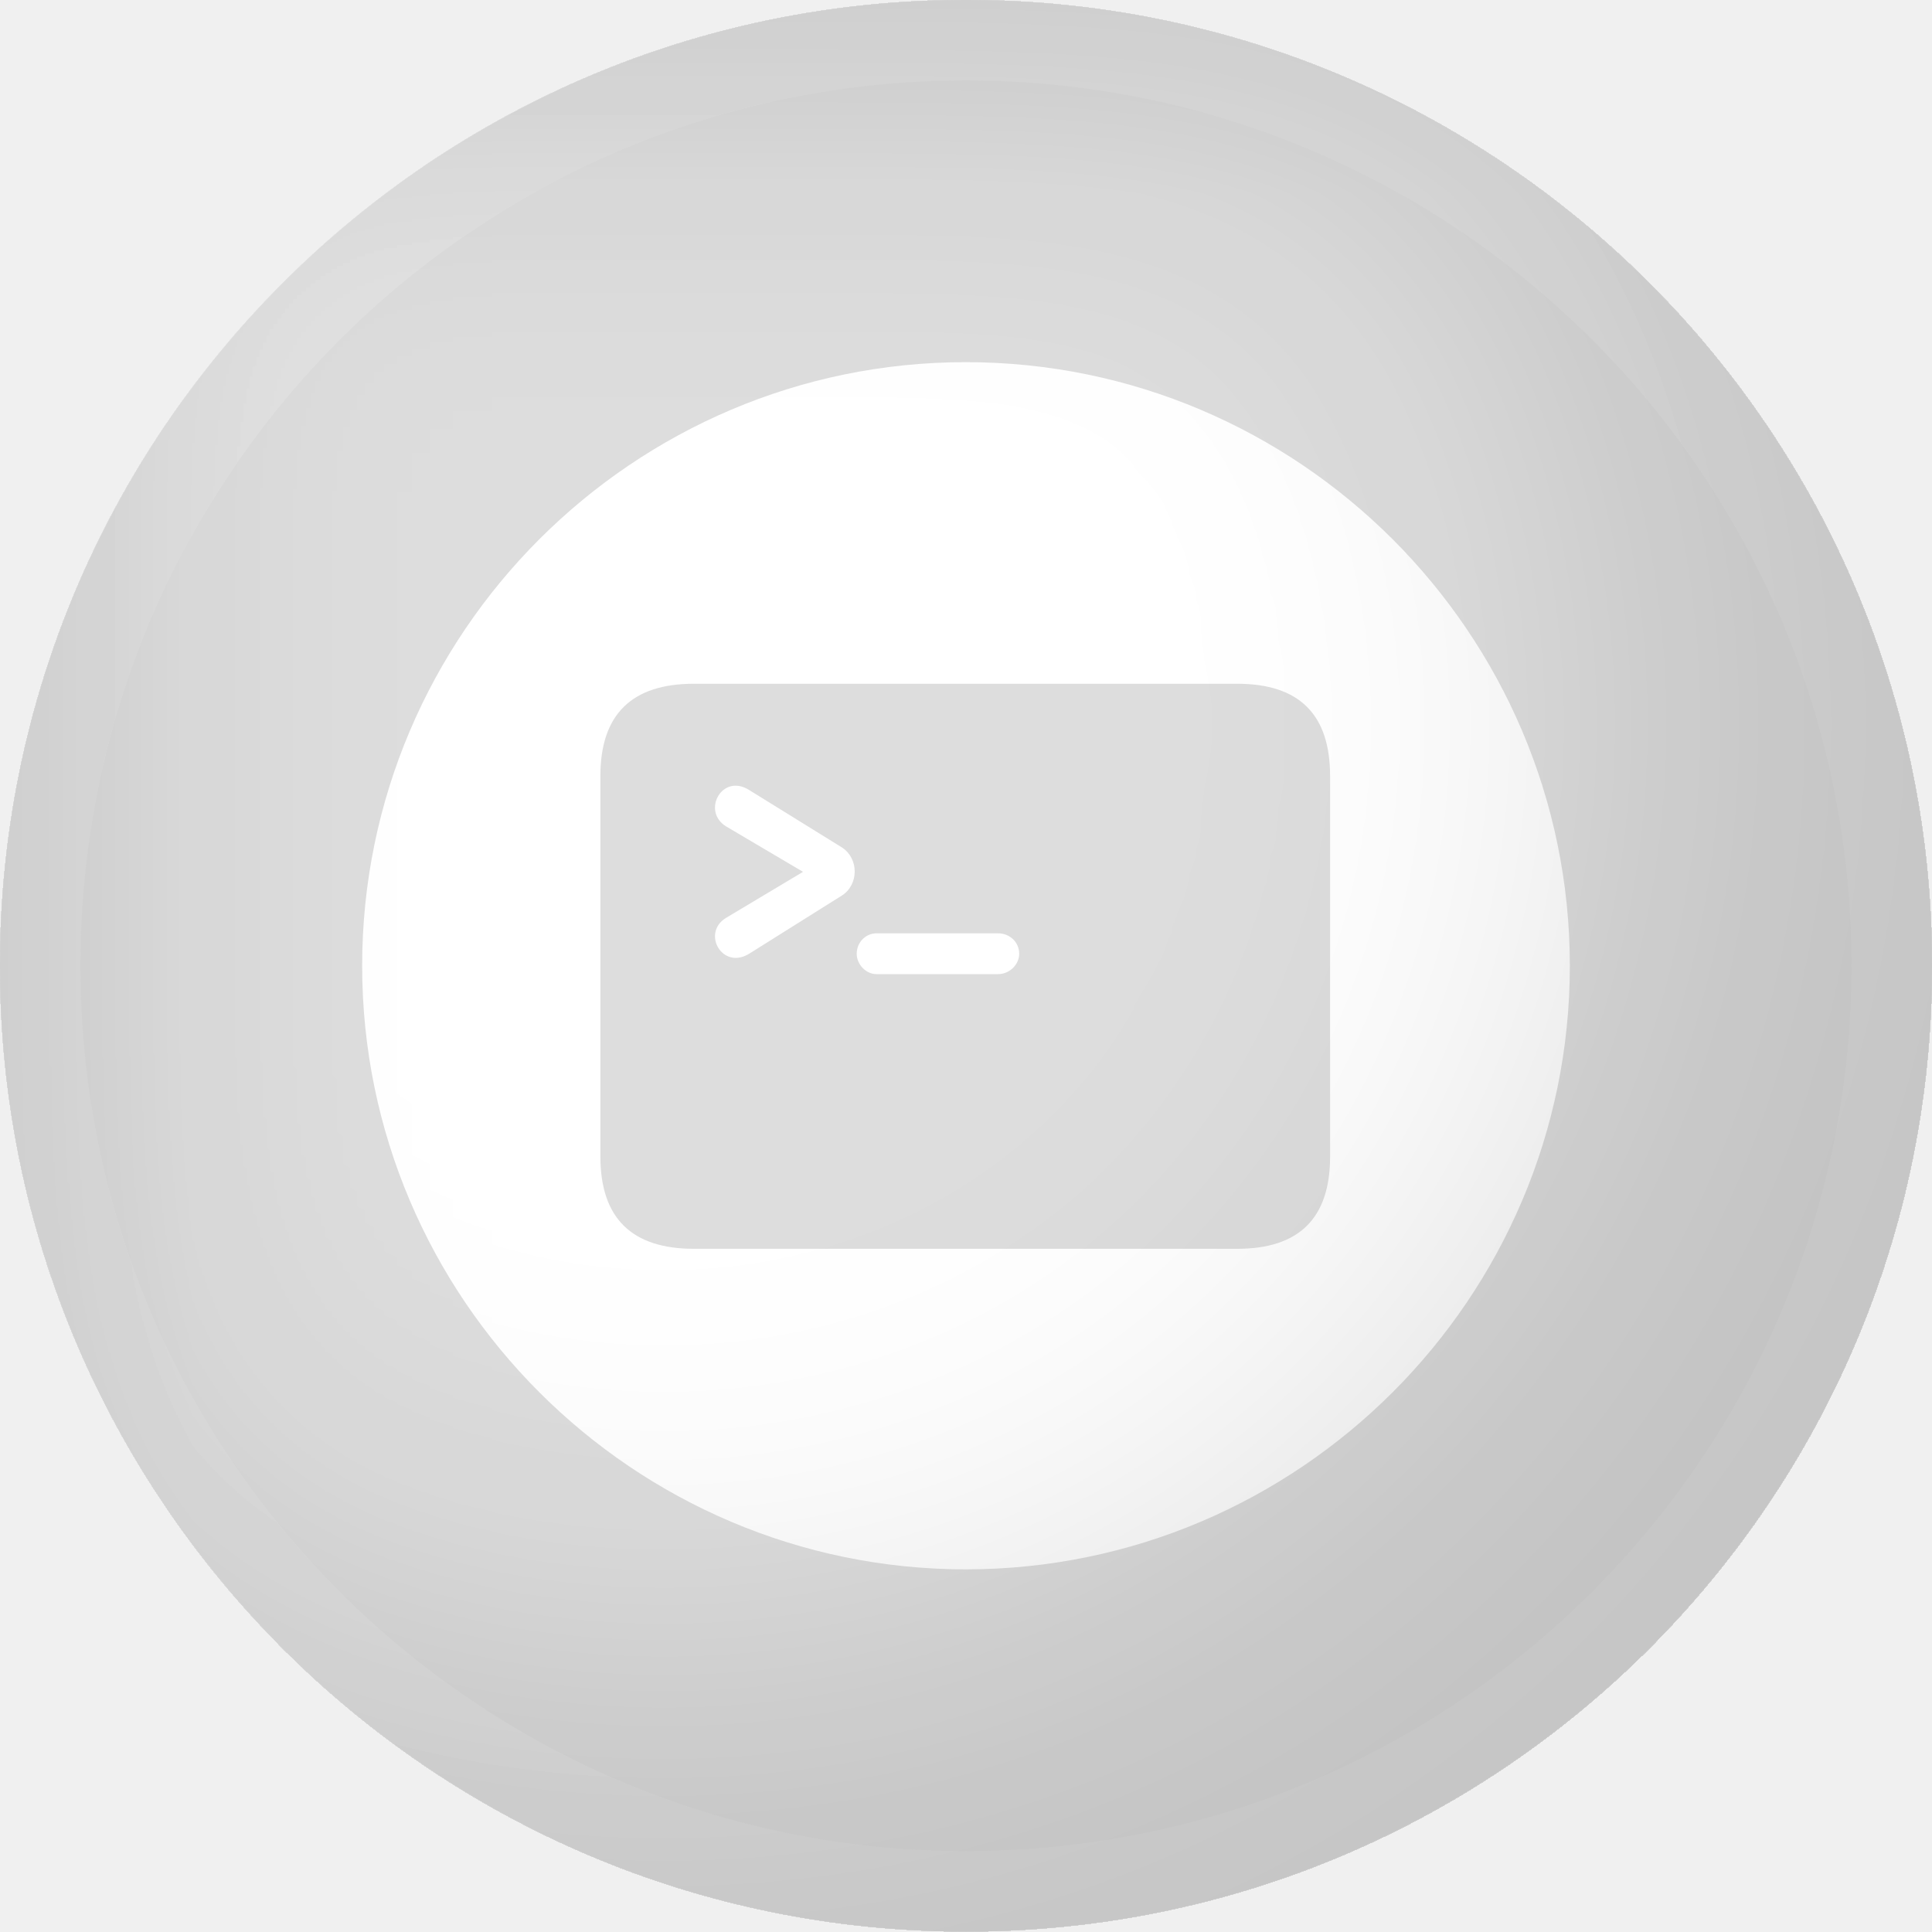
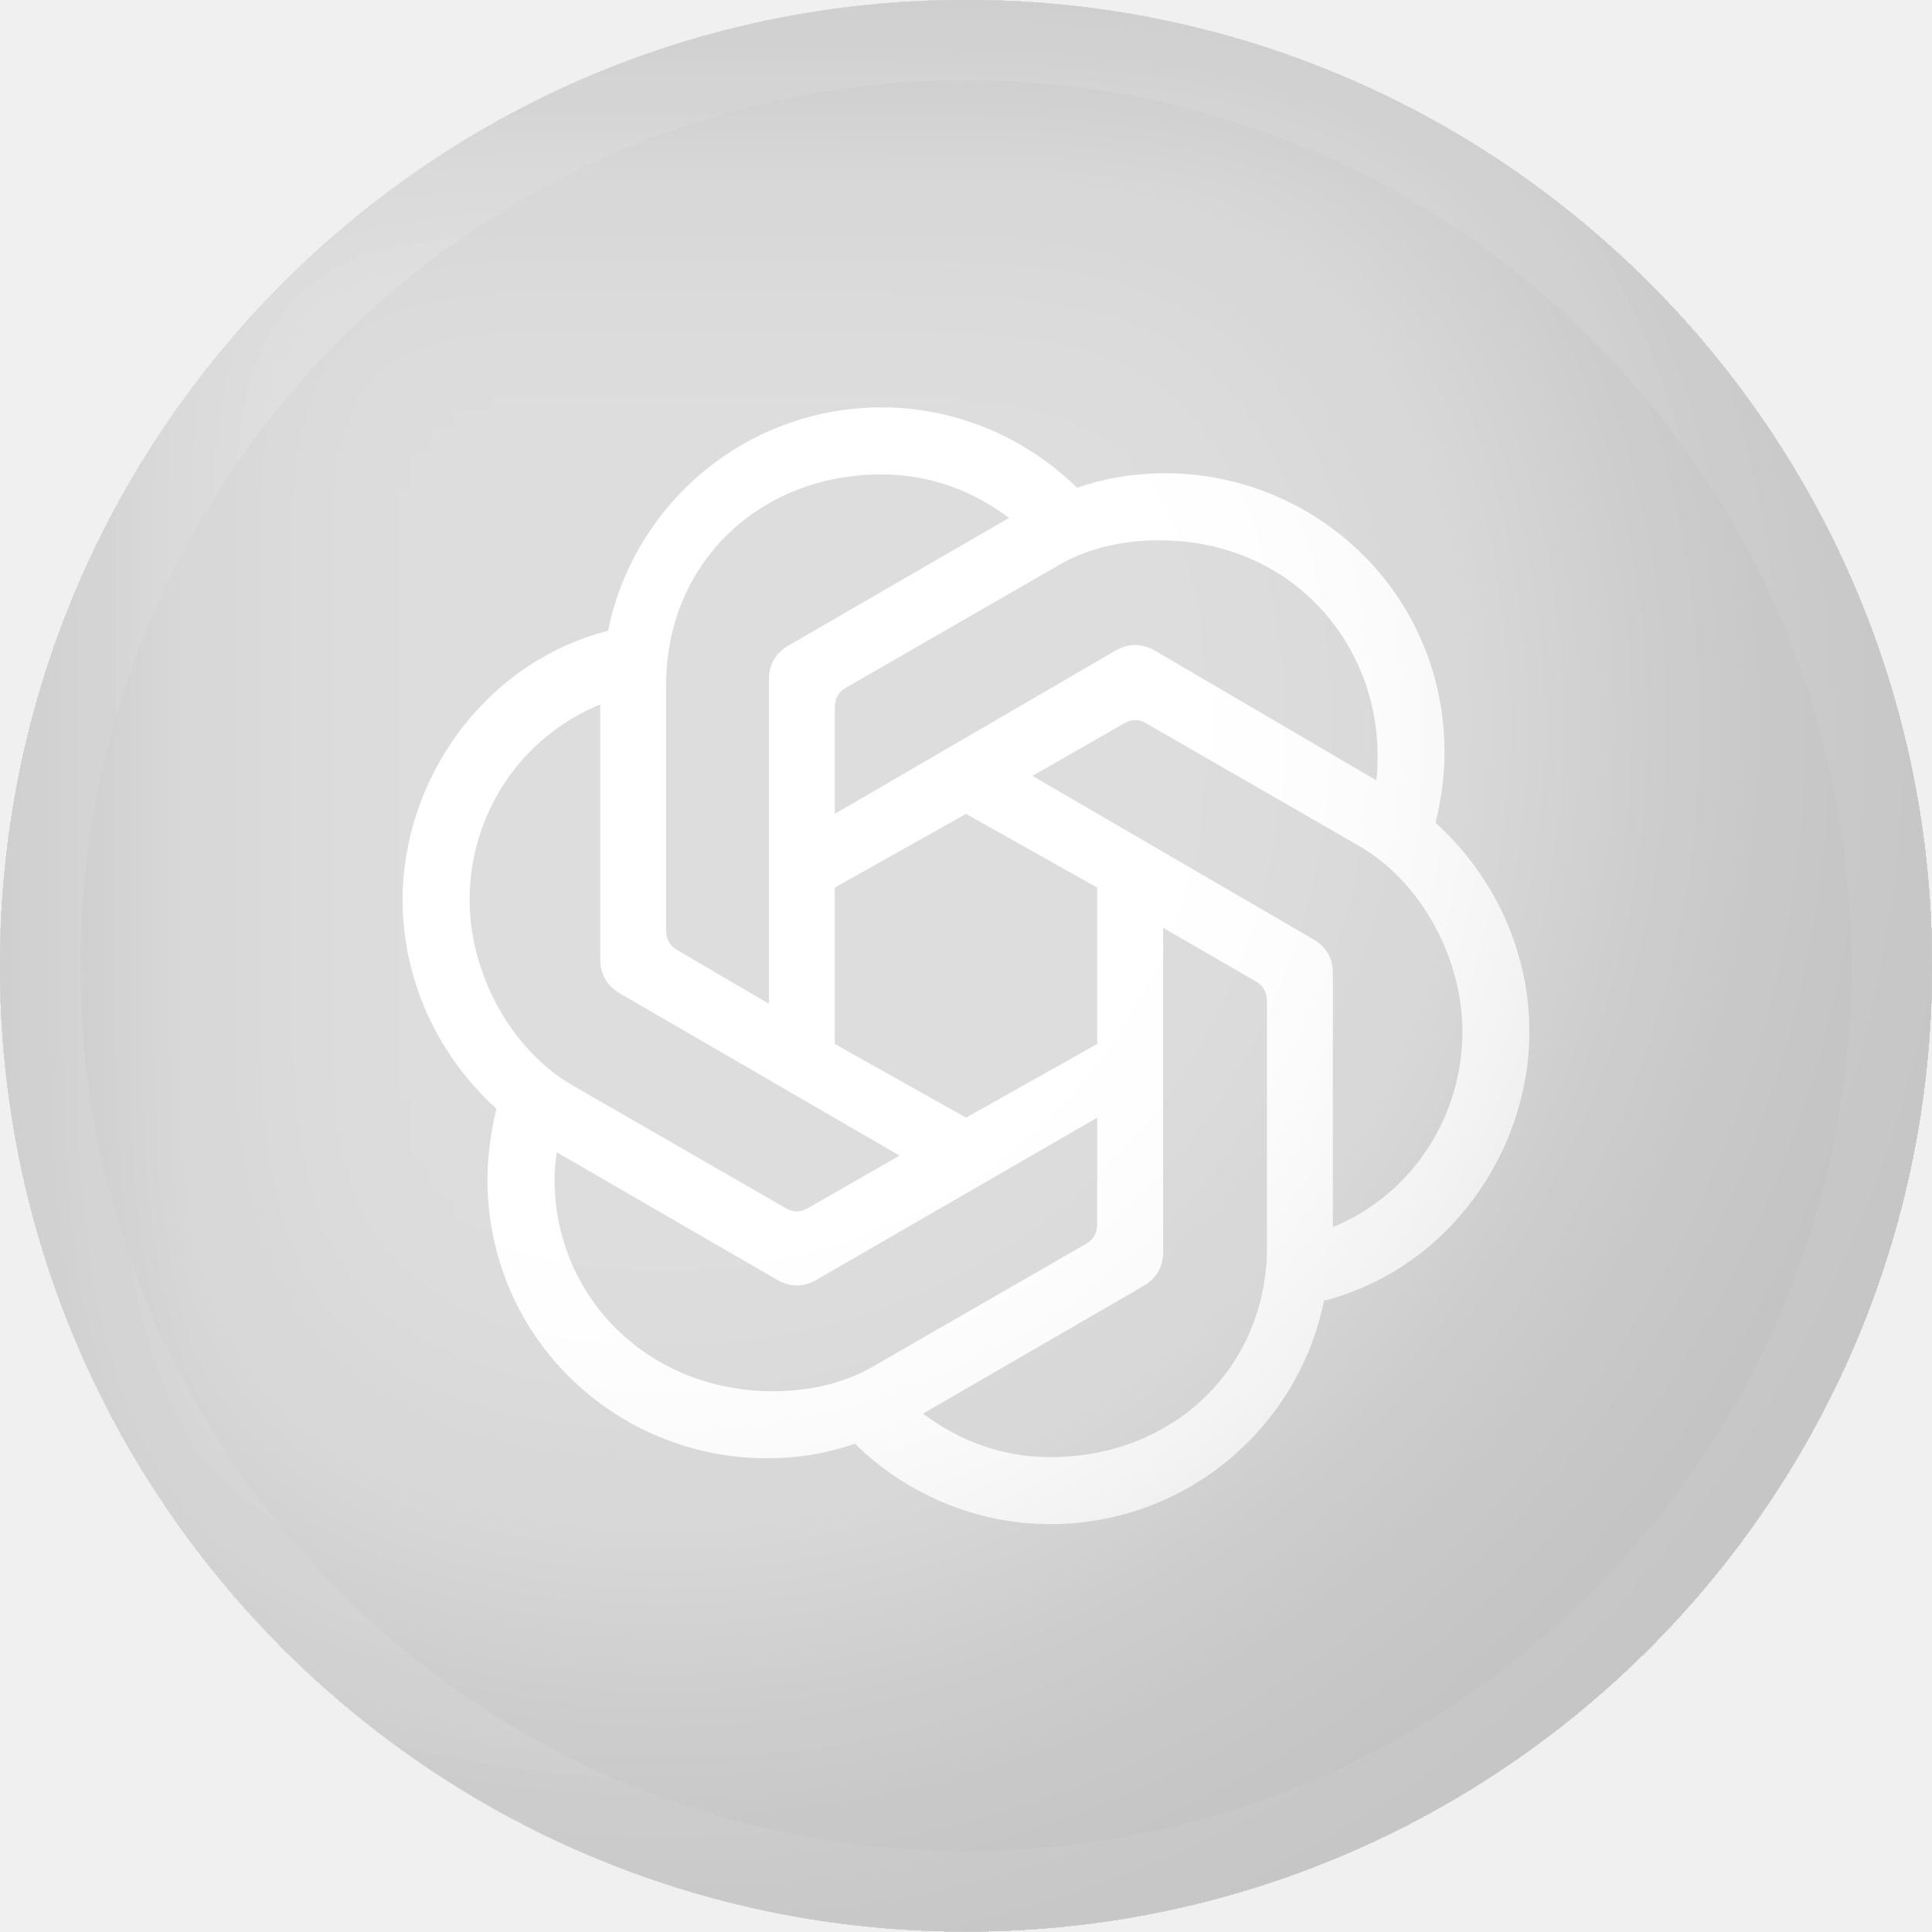
<svg xmlns="http://www.w3.org/2000/svg" preserveAspectRatio="none" overflow="visible" style="display: block;" width="24.006" height="24" viewBox="0 0 24.006 24" fill="none">
  <g id="Frame 1171278698" filter="url(#filter0_i_0_6)">
    <rect width="24.006" height="24" rx="12" fill="black" fill-opacity="0.08" />
    <rect x="0.5" y="0.5" width="23.006" height="23" rx="11.5" stroke="white" stroke-opacity="0.12" />
-     <path id="Vector" d="M19.506 12C19.506 16.131 16.137 19.5 12 19.5C7.869 19.5 4.5 16.131 4.5 12C4.5 7.869 7.869 4.5 12 4.5C16.137 4.5 19.506 7.869 19.506 12ZM8.622 8.496C7.855 8.496 7.46 8.872 7.46 9.642V14.37C7.46 15.141 7.855 15.517 8.622 15.517H15.372C16.142 15.517 16.527 15.137 16.527 14.37V9.642C16.527 8.875 16.142 8.496 15.372 8.496H8.622ZM12.664 11.852C12.664 11.981 12.548 12.104 12.4 12.104H10.891C10.758 12.104 10.645 11.981 10.645 11.852C10.645 11.707 10.758 11.597 10.891 11.597H12.4C12.548 11.597 12.664 11.707 12.664 11.852ZM9.308 9.816L10.463 10.531C10.674 10.67 10.671 10.991 10.463 11.126L9.308 11.851C8.974 12.055 8.716 11.595 9.018 11.407L9.978 10.833L9.018 10.266C8.716 10.074 8.974 9.605 9.308 9.816Z" fill="white" />
+     <g id="OpenAI Blossom" transform="translate(12.0031 12) scale(0.0524) translate(-280.293 -359.448)">
+       <path d="M249.176 323.434V298.276C249.176 296.158 249.971 294.569 251.825 293.509L302.406 264.381C309.29 260.409 317.5 258.555 325.973 258.555C357.75 258.555 377.877 283.185 377.877 309.399C377.877 311.253 377.877 313.371 377.611 315.49L325.178 284.771C322.001 282.919 318.822 282.919 315.645 284.771L249.176 323.434ZM367.283 421.415V361.301C367.283 357.592 365.694 354.945 362.516 353.092L296.048 314.43L317.763 301.982C319.617 300.925 321.206 300.925 323.058 301.982L373.639 331.112C388.205 339.586 398.003 357.592 398.003 375.069C398.003 395.195 386.087 413.733 367.283 421.412V421.415ZM233.553 368.452L211.838 355.742C209.986 354.684 209.19 353.095 209.19 350.975V292.718C209.19 264.383 230.905 242.932 260.301 242.932C271.423 242.932 281.748 246.641 290.49 253.26L238.321 283.449C235.146 285.303 233.555 287.951 233.555 291.659V368.455L233.553 368.452ZM280.292 395.462L249.176 377.985V340.913L280.292 323.436L311.407 340.913V377.985L280.292 395.462ZM300.286 475.968C289.163 475.968 278.837 472.259 270.097 465.64L322.264 435.449C325.441 433.597 327.03 430.949 327.03 427.239V350.445L349.011 363.155C350.865 364.213 351.66 365.802 351.66 367.922V426.179C351.66 454.514 329.679 475.965 300.286 475.965V475.968ZM237.525 416.915L186.944 387.785C172.378 379.31 162.582 361.305 162.582 343.827C162.582 323.436 174.763 305.164 193.563 297.485V357.861C193.563 361.571 195.154 364.217 198.33 366.071L264.535 404.467L242.82 416.915C240.967 417.972 239.377 417.972 237.525 416.915ZM234.614 460.343C204.689 460.343 182.71 437.833 182.71 410.028C182.71 407.91 182.976 405.792 183.238 403.672L235.405 433.863C238.582 435.715 241.763 435.715 244.938 433.863L311.407 395.466V420.622C311.407 422.742 310.612 424.331 308.758 425.389L258.179 454.519C251.293 458.491 243.083 460.343 234.611 460.343H234.614ZM300.286 491.854C332.329 491.854 359.073 469.082 365.167 438.892C394.825 431.211 413.892 403.406 413.892 375.073C413.892 356.535 405.948 338.529 391.648 325.552C392.972 319.991 393.766 314.43 393.766 308.87C393.766 271.003 363.048 242.666 327.562 242.666C320.413 242.666 313.528 243.723 306.644 246.109C294.725 234.457 278.307 227.042 260.301 227.042C228.258 227.042 201.513 249.815 195.42 280.004C165.761 287.685 146.694 315.49 146.694 343.824C146.694 362.362 154.638 380.368 168.938 393.344C167.613 398.906 166.819 404.467 166.819 410.027C166.819 447.894 197.538 476.231 233.024 476.231C240.172 476.231 247.058 475.173 253.943 472.788C265.859 484.441 282.278 491.854 300.286 491.854Z" fill="white" />
+     </g>
  </g>
  <defs>
    <filter id="filter0_i_0_6" x="-3.75" y="-3" width="27.756" height="27" filterUnits="userSpaceOnUse" color-interpolation-filters="sRGB">
      <feFlood flood-opacity="0" result="BackgroundImageFix" />
      <feBlend mode="normal" in="SourceGraphic" in2="BackgroundImageFix" result="shape" />
      <feColorMatrix in="SourceAlpha" type="matrix" values="0 0 0 0 0 0 0 0 0 0 0 0 0 0 0 0 0 0 127 0" result="hardAlpha" />
      <feOffset dx="-3.75" dy="-3" />
      <feGaussianBlur stdDeviation="15" />
      <feComposite in2="hardAlpha" operator="arithmetic" k2="-1" k3="1" />
      <feColorMatrix type="matrix" values="0 0 0 0 0 0 0 0 0 0 0 0 0 0 0 0 0 0 0.12 0" />
      <feBlend mode="normal" in2="shape" result="effect1_innerShadow_0_6" />
    </filter>
  </defs>
</svg>
